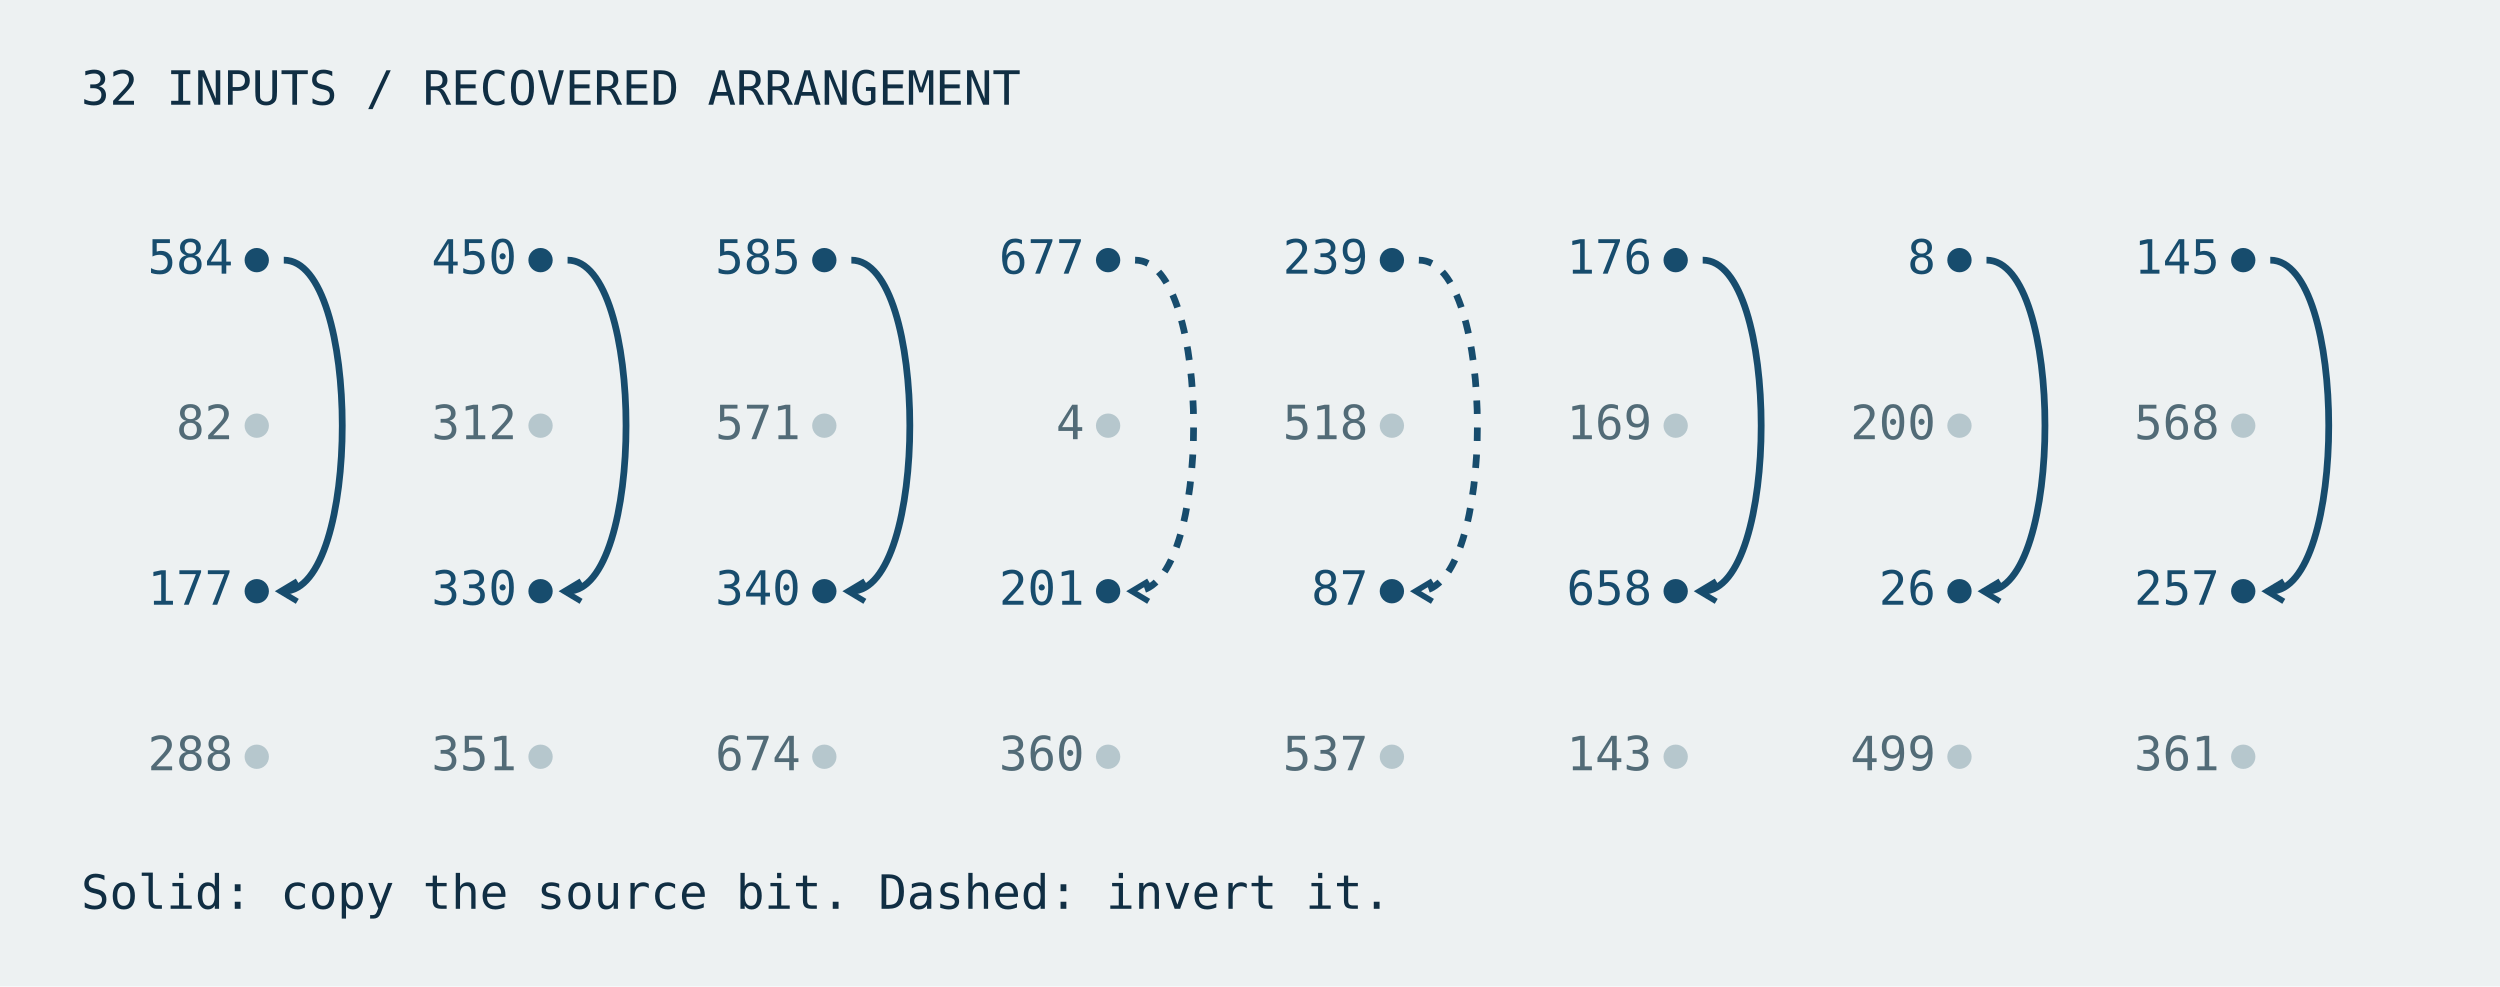
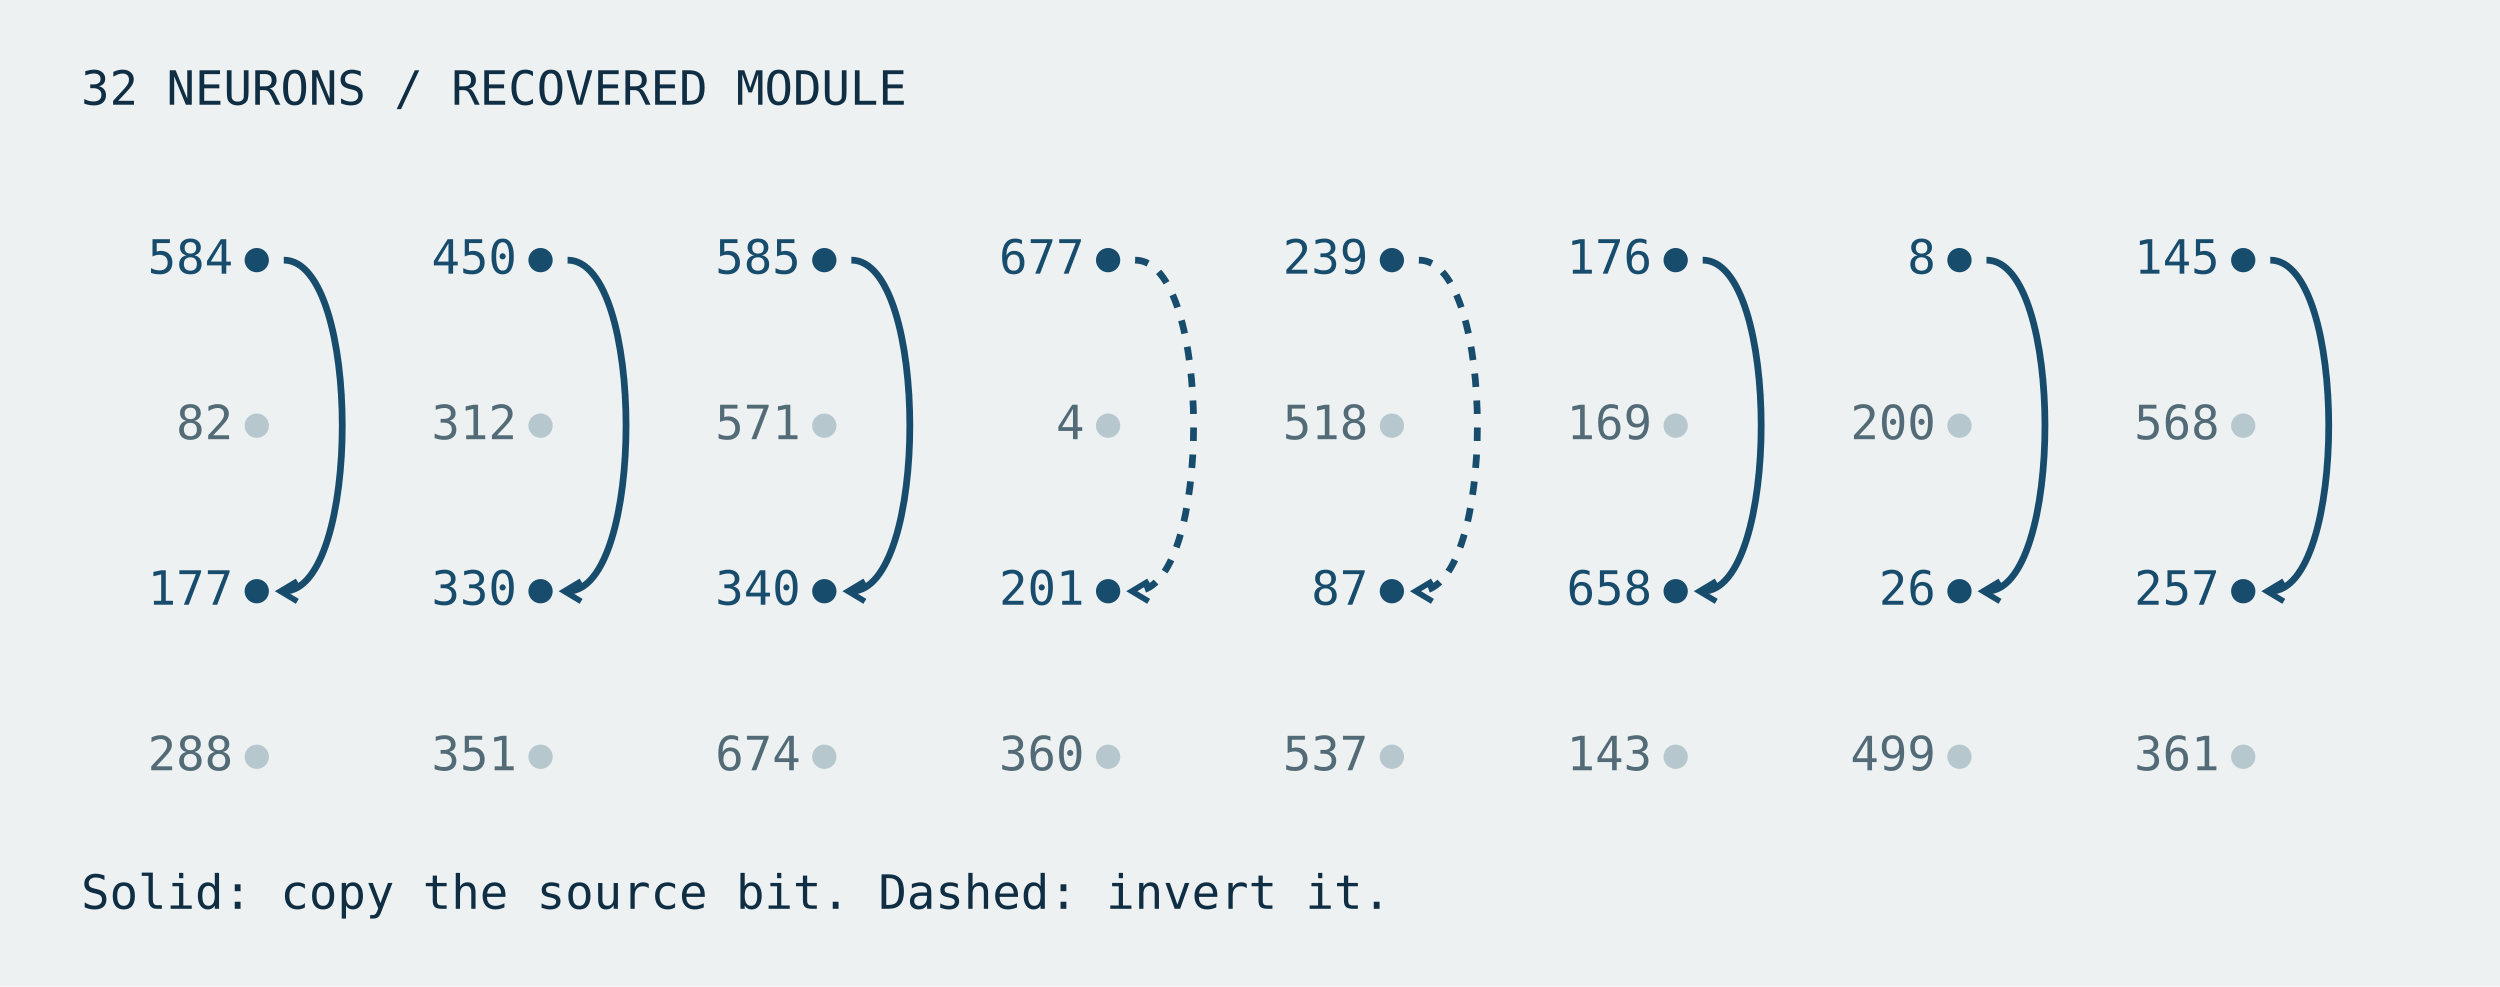
<svg xmlns="http://www.w3.org/2000/svg" width="740" height="292" viewBox="0 0 740 292" role="img">
  <rect width="100%" height="100%" fill="#edf1f2" />
-   <text x="24" y="31" fill="#102e43" text-anchor="start" font-family="Menlo,monospace" font-size="14">32 INPUTS  /  RECOVERED ARRANGEMENT</text>
+   <text x="24" y="31" fill="#102e43" text-anchor="start" font-family="Menlo,monospace" font-size="14">32 NEURONS  /  RECOVERED MODULE</text>
  <path d="M 84 77 C 107.08 77, 107.08 175, 84 175" fill="none" stroke="#174c6d" stroke-width="2" />
  <path d="m 88 172 -5 3 5 3" fill="none" stroke="#174c6d" stroke-width="1.7" />
  <path d="M 168 77 C 191.08 77, 191.08 175, 168 175" fill="none" stroke="#174c6d" stroke-width="2" />
  <path d="m 172 172 -5 3 5 3" fill="none" stroke="#174c6d" stroke-width="1.7" />
  <path d="M 252 77 C 275.08 77, 275.08 175, 252 175" fill="none" stroke="#174c6d" stroke-width="2" />
  <path d="m 256 172 -5 3 5 3" fill="none" stroke="#174c6d" stroke-width="1.7" />
  <path d="M 336 77 C 359.08 77, 359.08 175, 336 175" fill="none" stroke="#174c6d" stroke-width="2" stroke-dasharray="4 4" />
  <path d="m 340 172 -5 3 5 3" fill="none" stroke="#174c6d" stroke-width="1.7" />
  <path d="M 420 77 C 443.08 77, 443.08 175, 420 175" fill="none" stroke="#174c6d" stroke-width="2" stroke-dasharray="4 4" />
  <path d="m 424 172 -5 3 5 3" fill="none" stroke="#174c6d" stroke-width="1.7" />
  <path d="M 504 77 C 527.08 77, 527.08 175, 504 175" fill="none" stroke="#174c6d" stroke-width="2" />
  <path d="m 508 172 -5 3 5 3" fill="none" stroke="#174c6d" stroke-width="1.7" />
  <path d="M 588 77 C 611.08 77, 611.08 175, 588 175" fill="none" stroke="#174c6d" stroke-width="2" />
  <path d="m 592 172 -5 3 5 3" fill="none" stroke="#174c6d" stroke-width="1.7" />
  <path d="M 672 77 C 695.08 77, 695.08 175, 672 175" fill="none" stroke="#174c6d" stroke-width="2" />
  <path d="m 676 172 -5 3 5 3" fill="none" stroke="#174c6d" stroke-width="1.7" />
  <circle cx="76" cy="77" r="3.6" fill="#174c6d" />
  <text x="69" y="81" fill="#174c6d" text-anchor="end" font-family="Menlo,monospace" font-size="14">584</text>
  <circle cx="160" cy="77" r="3.6" fill="#174c6d" />
  <text x="153" y="81" fill="#174c6d" text-anchor="end" font-family="Menlo,monospace" font-size="14">450</text>
  <circle cx="244" cy="77" r="3.6" fill="#174c6d" />
  <text x="237" y="81" fill="#174c6d" text-anchor="end" font-family="Menlo,monospace" font-size="14">585</text>
  <circle cx="328" cy="77" r="3.6" fill="#174c6d" />
  <text x="321" y="81" fill="#174c6d" text-anchor="end" font-family="Menlo,monospace" font-size="14">677</text>
  <circle cx="412" cy="77" r="3.6" fill="#174c6d" />
  <text x="405" y="81" fill="#174c6d" text-anchor="end" font-family="Menlo,monospace" font-size="14">239</text>
  <circle cx="496" cy="77" r="3.6" fill="#174c6d" />
  <text x="489" y="81" fill="#174c6d" text-anchor="end" font-family="Menlo,monospace" font-size="14">176</text>
  <circle cx="580" cy="77" r="3.6" fill="#174c6d" />
  <text x="573" y="81" fill="#174c6d" text-anchor="end" font-family="Menlo,monospace" font-size="14">8</text>
  <circle cx="664" cy="77" r="3.6" fill="#174c6d" />
  <text x="657" y="81" fill="#174c6d" text-anchor="end" font-family="Menlo,monospace" font-size="14">145</text>
  <circle cx="76" cy="126" r="3.6" fill="#b6c7cd" />
  <text x="69" y="130" fill="#526b77" text-anchor="end" font-family="Menlo,monospace" font-size="14">82</text>
  <circle cx="160" cy="126" r="3.6" fill="#b6c7cd" />
  <text x="153" y="130" fill="#526b77" text-anchor="end" font-family="Menlo,monospace" font-size="14">312</text>
  <circle cx="244" cy="126" r="3.6" fill="#b6c7cd" />
  <text x="237" y="130" fill="#526b77" text-anchor="end" font-family="Menlo,monospace" font-size="14">571</text>
  <circle cx="328" cy="126" r="3.6" fill="#b6c7cd" />
  <text x="321" y="130" fill="#526b77" text-anchor="end" font-family="Menlo,monospace" font-size="14">4</text>
  <circle cx="412" cy="126" r="3.6" fill="#b6c7cd" />
  <text x="405" y="130" fill="#526b77" text-anchor="end" font-family="Menlo,monospace" font-size="14">518</text>
  <circle cx="496" cy="126" r="3.6" fill="#b6c7cd" />
  <text x="489" y="130" fill="#526b77" text-anchor="end" font-family="Menlo,monospace" font-size="14">169</text>
  <circle cx="580" cy="126" r="3.6" fill="#b6c7cd" />
  <text x="573" y="130" fill="#526b77" text-anchor="end" font-family="Menlo,monospace" font-size="14">200</text>
  <circle cx="664" cy="126" r="3.6" fill="#b6c7cd" />
  <text x="657" y="130" fill="#526b77" text-anchor="end" font-family="Menlo,monospace" font-size="14">568</text>
  <circle cx="76" cy="175" r="3.6" fill="#174c6d" />
  <text x="69" y="179" fill="#174c6d" text-anchor="end" font-family="Menlo,monospace" font-size="14">177</text>
  <circle cx="160" cy="175" r="3.6" fill="#174c6d" />
  <text x="153" y="179" fill="#174c6d" text-anchor="end" font-family="Menlo,monospace" font-size="14">330</text>
  <circle cx="244" cy="175" r="3.6" fill="#174c6d" />
  <text x="237" y="179" fill="#174c6d" text-anchor="end" font-family="Menlo,monospace" font-size="14">340</text>
  <circle cx="328" cy="175" r="3.6" fill="#174c6d" />
  <text x="321" y="179" fill="#174c6d" text-anchor="end" font-family="Menlo,monospace" font-size="14">201</text>
  <circle cx="412" cy="175" r="3.6" fill="#174c6d" />
  <text x="405" y="179" fill="#174c6d" text-anchor="end" font-family="Menlo,monospace" font-size="14">87</text>
  <circle cx="496" cy="175" r="3.6" fill="#174c6d" />
  <text x="489" y="179" fill="#174c6d" text-anchor="end" font-family="Menlo,monospace" font-size="14">658</text>
  <circle cx="580" cy="175" r="3.6" fill="#174c6d" />
  <text x="573" y="179" fill="#174c6d" text-anchor="end" font-family="Menlo,monospace" font-size="14">26</text>
  <circle cx="664" cy="175" r="3.6" fill="#174c6d" />
  <text x="657" y="179" fill="#174c6d" text-anchor="end" font-family="Menlo,monospace" font-size="14">257</text>
  <circle cx="76" cy="224" r="3.6" fill="#b6c7cd" />
  <text x="69" y="228" fill="#526b77" text-anchor="end" font-family="Menlo,monospace" font-size="14">288</text>
  <circle cx="160" cy="224" r="3.6" fill="#b6c7cd" />
  <text x="153" y="228" fill="#526b77" text-anchor="end" font-family="Menlo,monospace" font-size="14">351</text>
  <circle cx="244" cy="224" r="3.6" fill="#b6c7cd" />
  <text x="237" y="228" fill="#526b77" text-anchor="end" font-family="Menlo,monospace" font-size="14">674</text>
  <circle cx="328" cy="224" r="3.6" fill="#b6c7cd" />
  <text x="321" y="228" fill="#526b77" text-anchor="end" font-family="Menlo,monospace" font-size="14">360</text>
  <circle cx="412" cy="224" r="3.6" fill="#b6c7cd" />
  <text x="405" y="228" fill="#526b77" text-anchor="end" font-family="Menlo,monospace" font-size="14">537</text>
  <circle cx="496" cy="224" r="3.6" fill="#b6c7cd" />
  <text x="489" y="228" fill="#526b77" text-anchor="end" font-family="Menlo,monospace" font-size="14">143</text>
  <circle cx="580" cy="224" r="3.6" fill="#b6c7cd" />
  <text x="573" y="228" fill="#526b77" text-anchor="end" font-family="Menlo,monospace" font-size="14">499</text>
  <circle cx="664" cy="224" r="3.6" fill="#b6c7cd" />
  <text x="657" y="228" fill="#526b77" text-anchor="end" font-family="Menlo,monospace" font-size="14">361</text>
  <text x="24" y="269" fill="#102e43" text-anchor="start" font-family="Menlo,monospace" font-size="14">Solid: copy the source bit.   Dashed: invert it.</text>
</svg>
